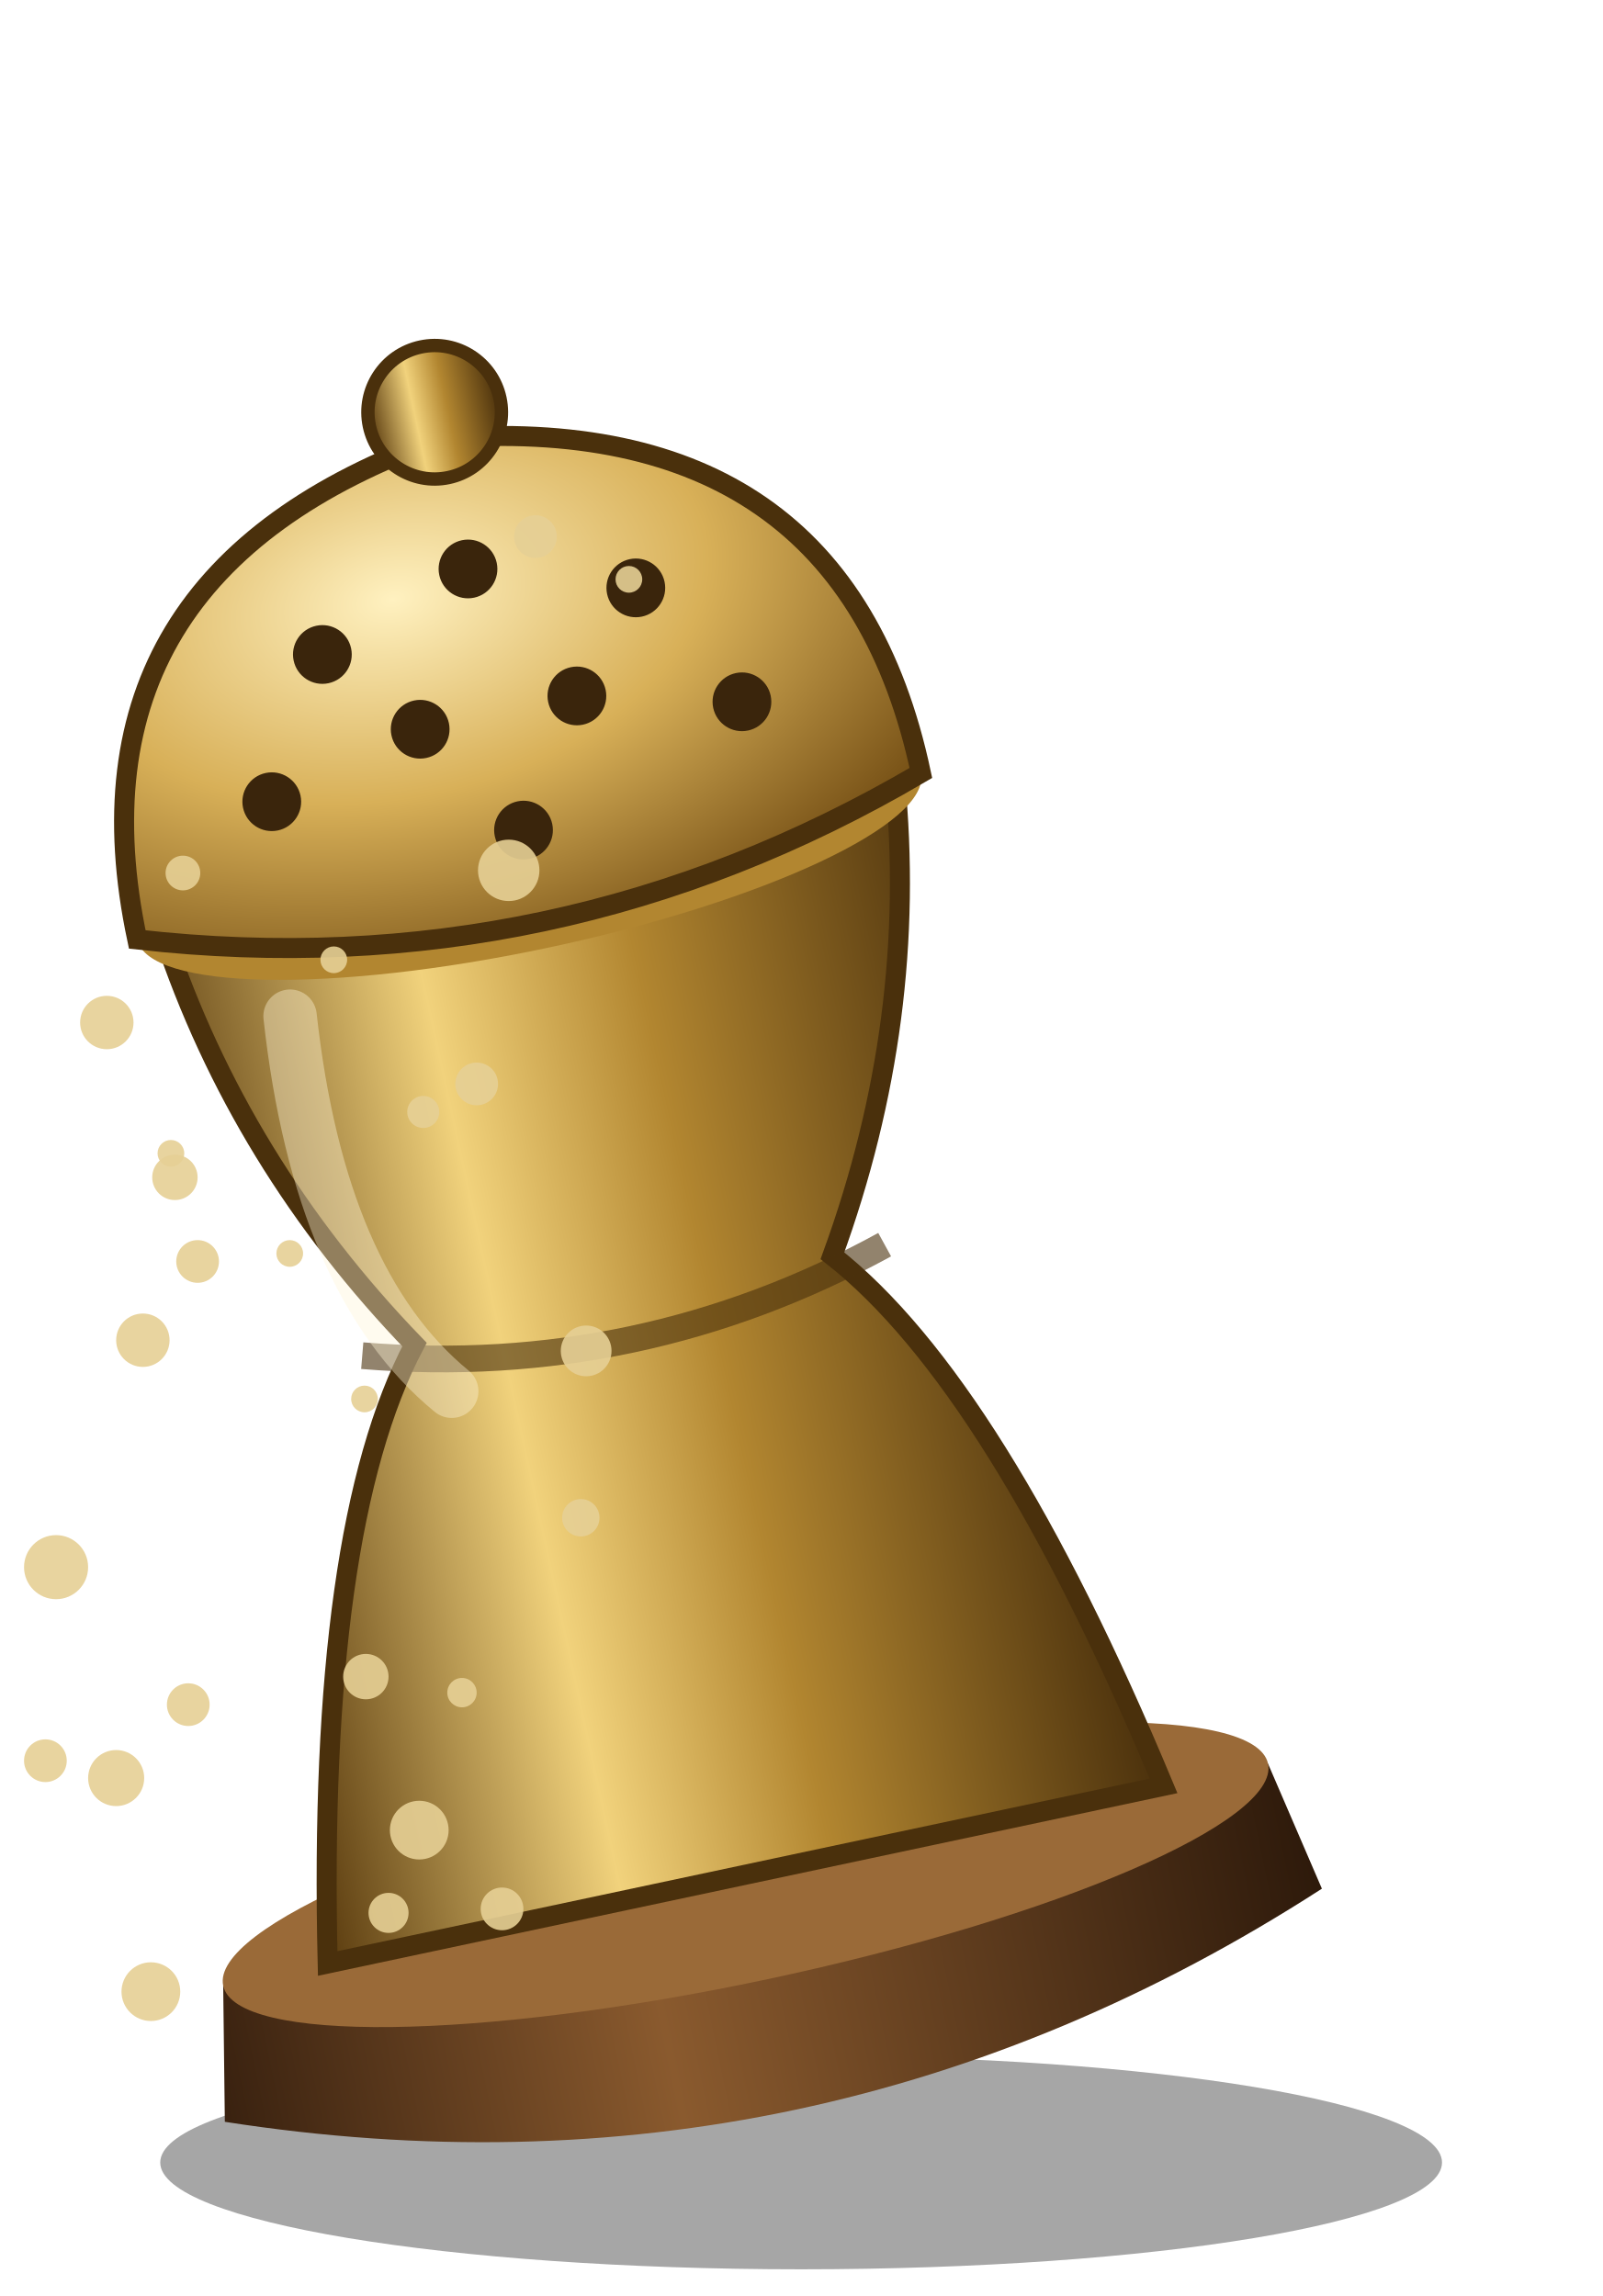
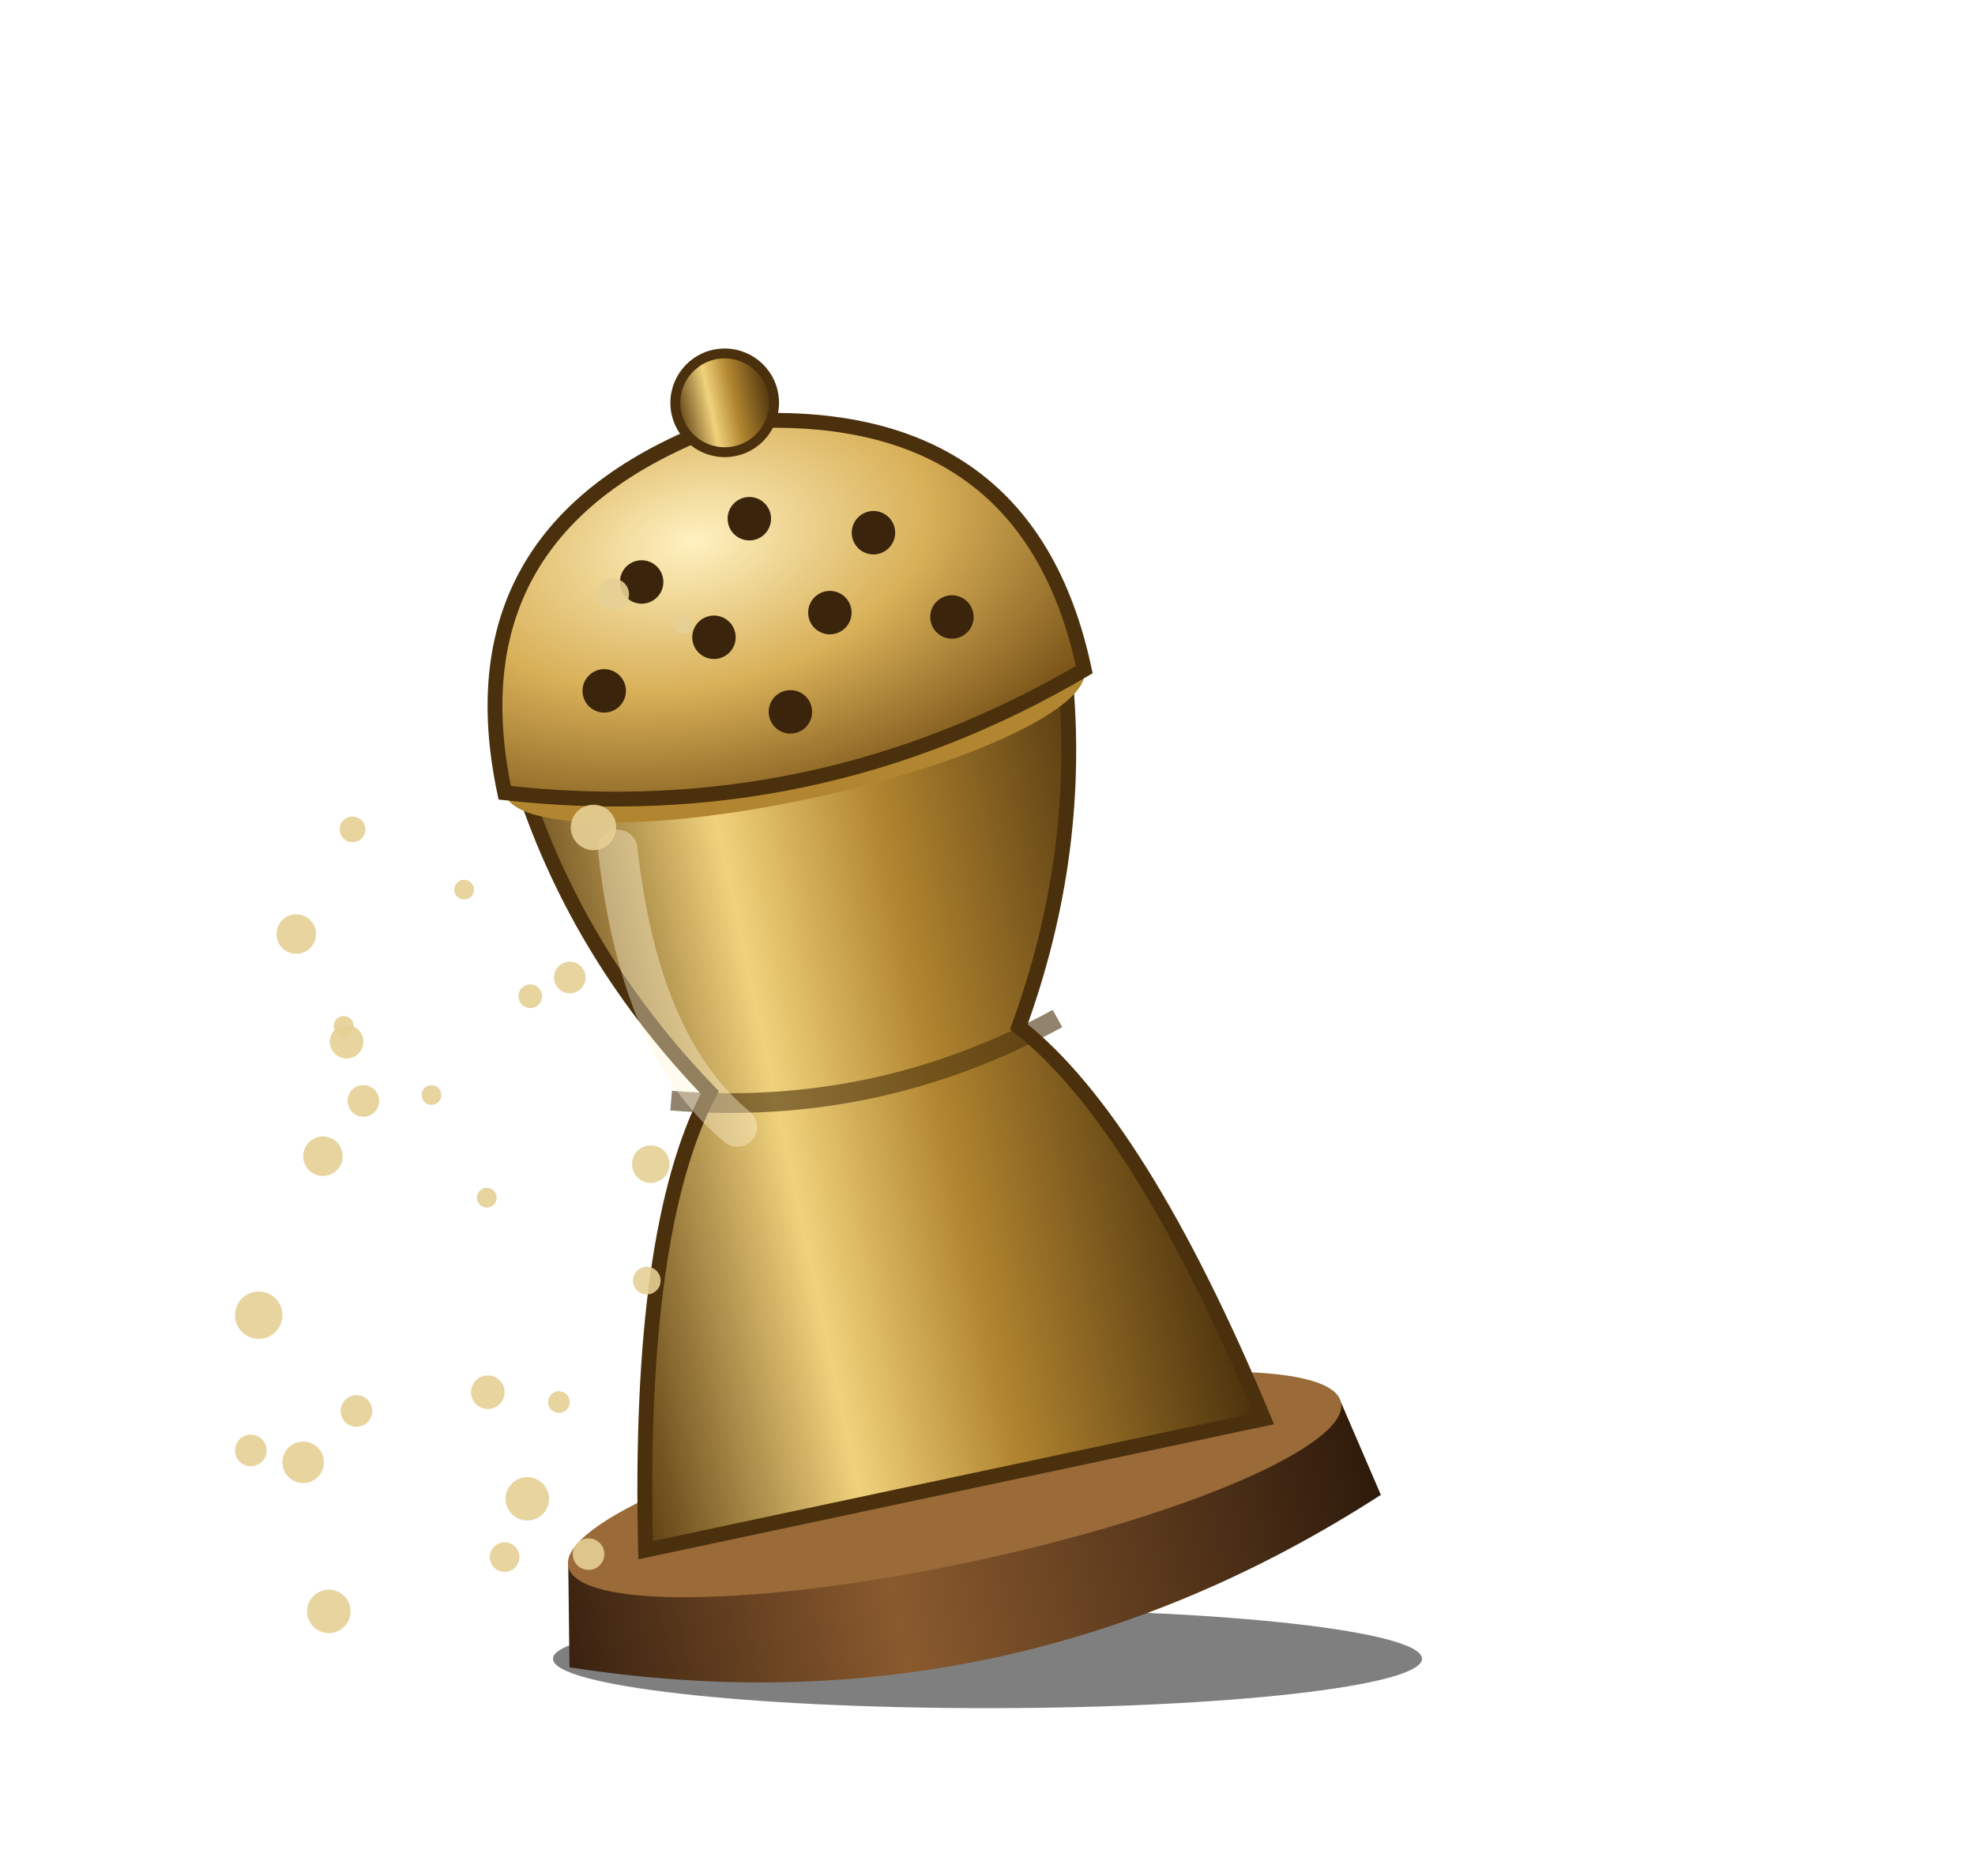
- <svg xmlns="http://www.w3.org/2000/svg" width="120" height="172" viewBox="0 0 120 172">
+ <svg xmlns="http://www.w3.org/2000/svg" width="200" height="190" viewBox="0 0 200 190">
  <defs>
    <linearGradient id="pb" x1="0" x2="1">
      <stop offset="0" stop-color="#5c3d10" />
      <stop offset=".35" stop-color="#f1d27c" />
      <stop offset=".6" stop-color="#b28630" />
      <stop offset="1" stop-color="#4a300c" />
    </linearGradient>
    <linearGradient id="pw" x1="0" x2="1">
      <stop offset="0" stop-color="#3a2210" />
      <stop offset=".4" stop-color="#8a5a2e" />
      <stop offset="1" stop-color="#2e1a0b" />
    </linearGradient>
    <radialGradient id="pd" cx=".4" cy=".3" r=".8">
      <stop offset="0" stop-color="#fff1c0" />
      <stop offset=".5" stop-color="#d8b058" />
      <stop offset="1" stop-color="#7a5418" />
    </radialGradient>
  </defs>
-   <ellipse cx="60" cy="162" rx="48" ry="8" fill="#000" opacity=".35" />
-   <g transform="rotate(-12 60 160)">
-     <path d="M18 150 Q60 166 102 150 L100 140 Q60 154 20 140Z" fill="url(#pw)" />
-     <ellipse cx="60" cy="140" rx="40" ry="8" fill="#9a6a38" />
-     <path d="M28 140 Q34 108 44 96 Q34 80 32 62 L88 62 Q86 80 76 96 Q86 108 92 140Z" fill="url(#pb)" stroke="#4a300c" stroke-width="1.5" />
-     <path d="M40 96 Q60 102 80 96" stroke="#4a300c" stroke-width="2" fill="none" opacity=".6" />
-     <path d="M40 70 Q38 90 46 100" stroke="#fff6d8" stroke-width="4" fill="none" opacity=".4" stroke-linecap="round" />
-     <ellipse cx="60" cy="62" rx="30" ry="7" fill="#b28630" />
-     <path d="M30 62 Q30 34 60 30 Q90 34 90 62 Q60 72 30 62Z" fill="url(#pd)" stroke="#4a300c" stroke-width="1.5" />
-     <circle cx="48" cy="44" r="2.2" fill="#3a250c" />
-     <circle cx="60" cy="40" r="2.2" fill="#3a250c" />
-     <circle cx="72" cy="44" r="2.2" fill="#3a250c" />
-     <circle cx="42" cy="54" r="2.2" fill="#3a250c" />
-     <circle cx="54" cy="51" r="2.2" fill="#3a250c" />
-     <circle cx="66" cy="51" r="2.2" fill="#3a250c" />
-     <circle cx="78" cy="54" r="2.2" fill="#3a250c" />
-     <circle cx="60" cy="60" r="2.2" fill="#3a250c" />
-     <circle cx="60" cy="28" r="5" fill="url(#pb)" stroke="#4a300c" />
+   <g transform="translate(40 10)">
+     <ellipse cx="60" cy="158" rx="44" ry="5" fill="#000" opacity=".5" />
+     <g transform="rotate(-12 60 156)">
+       <path d="M18 150 Q60 166 102 150 L100 140 Q60 154 20 140Z" fill="url(#pw)" />
+       <ellipse cx="60" cy="140" rx="40" ry="8" fill="#9a6a38" />
+       <path d="M28 140 Q34 108 44 96 Q34 80 32 62 L88 62 Q86 80 76 96 Q86 108 92 140Z" fill="url(#pb)" stroke="#4a300c" stroke-width="1.5" />
+       <path d="M40 96 Q60 102 80 96" stroke="#4a300c" stroke-width="2" fill="none" opacity=".6" />
+       <path d="M40 70 Q38 90 46 100" stroke="#fff6d8" stroke-width="4" fill="none" opacity=".4" stroke-linecap="round" />
+       <ellipse cx="60" cy="62" rx="30" ry="7" fill="#b28630" />
+       <path d="M30 62 Q30 34 60 30 Q90 34 90 62 Q60 72 30 62Z" fill="url(#pd)" stroke="#4a300c" stroke-width="1.5" />
+       <circle cx="48" cy="44" r="2.2" fill="#3a250c" />
+       <circle cx="60" cy="40" r="2.2" fill="#3a250c" />
+       <circle cx="72" cy="44" r="2.2" fill="#3a250c" />
+       <circle cx="42" cy="54" r="2.2" fill="#3a250c" />
+       <circle cx="54" cy="51" r="2.2" fill="#3a250c" />
+       <circle cx="66" cy="51" r="2.2" fill="#3a250c" />
+       <circle cx="78" cy="54" r="2.2" fill="#3a250c" />
+       <circle cx="60" cy="60" r="2.2" fill="#3a250c" />
+       <circle cx="60" cy="28" r="5" fill="url(#pb)" stroke="#4a300c" />
+     </g>
+     <circle cx="-9.3" cy="138.1" r="2.1" fill="#e6cf95" opacity=".9" />
+     <circle cx="-3.2" cy="101.5" r="1.6" fill="#e6cf95" opacity=".9" />
+     <circle cx="16.6" cy="132.0" r="1.1" fill="#e6cf95" opacity=".9" />
+     <circle cx="-14.6" cy="136.9" r="1.6" fill="#e6cf95" opacity=".9" />
+     <circle cx="22.1" cy="50.2" r="1.6" fill="#e6cf95" opacity=".9" />
+     <circle cx="20.1" cy="73.8" r="2.3" fill="#e6cf95" opacity=".9" />
+     <circle cx="29.1" cy="53.2" r="1.0" fill="#e6cf95" opacity=".9" />
+     <circle cx="11.1" cy="147.7" r="1.5" fill="#e6cf95" opacity=".9" />
+     <circle cx="-5.2" cy="93.9" r="1.0" fill="#e6cf95" opacity=".9" />
+     <circle cx="-4.9" cy="95.5" r="1.7" fill="#e6cf95" opacity=".9" />
+     <circle cx="-4.3" cy="74.0" r="1.3" fill="#e6cf95" opacity=".9" />
+     <circle cx="7.0" cy="80.1" r="1.0" fill="#e6cf95" opacity=".9" />
+     <circle cx="25.9" cy="107.9" r="1.9" fill="#e6cf95" opacity=".9" />
+     <circle cx="-6.7" cy="153.2" r="2.2" fill="#e6cf95" opacity=".9" />
+     <circle cx="-10.0" cy="84.6" r="2.0" fill="#e6cf95" opacity=".9" />
+     <circle cx="19.6" cy="147.4" r="1.6" fill="#e6cf95" opacity=".9" />
+     <circle cx="25.5" cy="119.7" r="1.4" fill="#e6cf95" opacity=".9" />
+     <circle cx="13.4" cy="141.8" r="2.2" fill="#e6cf95" opacity=".9" />
+     <circle cx="9.3" cy="111.3" r="1.0" fill="#e6cf95" opacity=".9" />
+     <circle cx="-3.9" cy="132.9" r="1.6" fill="#e6cf95" opacity=".9" />
+     <circle cx="-7.3" cy="107.1" r="2.0" fill="#e6cf95" opacity=".9" />
+     <circle cx="17.7" cy="89.0" r="1.6" fill="#e6cf95" opacity=".9" />
+     <circle cx="9.4" cy="131.0" r="1.7" fill="#e6cf95" opacity=".9" />
+     <circle cx="3.7" cy="100.9" r="1.0" fill="#e6cf95" opacity=".9" />
+     <circle cx="-13.8" cy="123.2" r="2.4" fill="#e6cf95" opacity=".9" />
+     <circle cx="13.7" cy="90.9" r="1.2" fill="#e6cf95" opacity=".9" />
  </g>
-   <circle cx="8.7" cy="133.2" r="2.1" fill="#e6cf95" opacity=".9" />
-   <circle cx="14.8" cy="94.5" r="1.6" fill="#e6cf95" opacity=".9" />
-   <circle cx="34.6" cy="126.8" r="1.1" fill="#e6cf95" opacity=".9" />
-   <circle cx="3.4" cy="131.9" r="1.6" fill="#e6cf95" opacity=".9" />
-   <circle cx="40.1" cy="40.2" r="1.6" fill="#e6cf95" opacity=".9" />
-   <circle cx="38.1" cy="65.2" r="2.3" fill="#e6cf95" opacity=".9" />
-   <circle cx="47.1" cy="43.4" r="1.0" fill="#e6cf95" opacity=".9" />
-   <circle cx="29.1" cy="143.3" r="1.5" fill="#e6cf95" opacity=".9" />
-   <circle cx="12.8" cy="86.4" r="1.0" fill="#e6cf95" opacity=".9" />
-   <circle cx="13.1" cy="88.2" r="1.7" fill="#e6cf95" opacity=".9" />
-   <circle cx="13.7" cy="65.4" r="1.3" fill="#e6cf95" opacity=".9" />
-   <circle cx="25.0" cy="71.9" r="1.0" fill="#e6cf95" opacity=".9" />
-   <circle cx="43.9" cy="101.2" r="1.9" fill="#e6cf95" opacity=".9" />
-   <circle cx="11.3" cy="149.2" r="2.2" fill="#e6cf95" opacity=".9" />
-   <circle cx="8.0" cy="76.6" r="2.0" fill="#e6cf95" opacity=".9" />
-   <circle cx="37.6" cy="143.0" r="1.6" fill="#e6cf95" opacity=".9" />
-   <circle cx="43.5" cy="113.7" r="1.4" fill="#e6cf95" opacity=".9" />
-   <circle cx="31.4" cy="137.1" r="2.2" fill="#e6cf95" opacity=".9" />
-   <circle cx="27.3" cy="104.8" r="1.0" fill="#e6cf95" opacity=".9" />
-   <circle cx="14.1" cy="127.7" r="1.6" fill="#e6cf95" opacity=".9" />
-   <circle cx="10.7" cy="100.4" r="2.0" fill="#e6cf95" opacity=".9" />
-   <circle cx="35.7" cy="81.2" r="1.6" fill="#e6cf95" opacity=".9" />
-   <circle cx="27.4" cy="125.6" r="1.7" fill="#e6cf95" opacity=".9" />
-   <circle cx="21.7" cy="93.9" r="1.0" fill="#e6cf95" opacity=".9" />
-   <circle cx="4.2" cy="117.4" r="2.4" fill="#e6cf95" opacity=".9" />
-   <circle cx="31.7" cy="83.3" r="1.2" fill="#e6cf95" opacity=".9" />
</svg>
